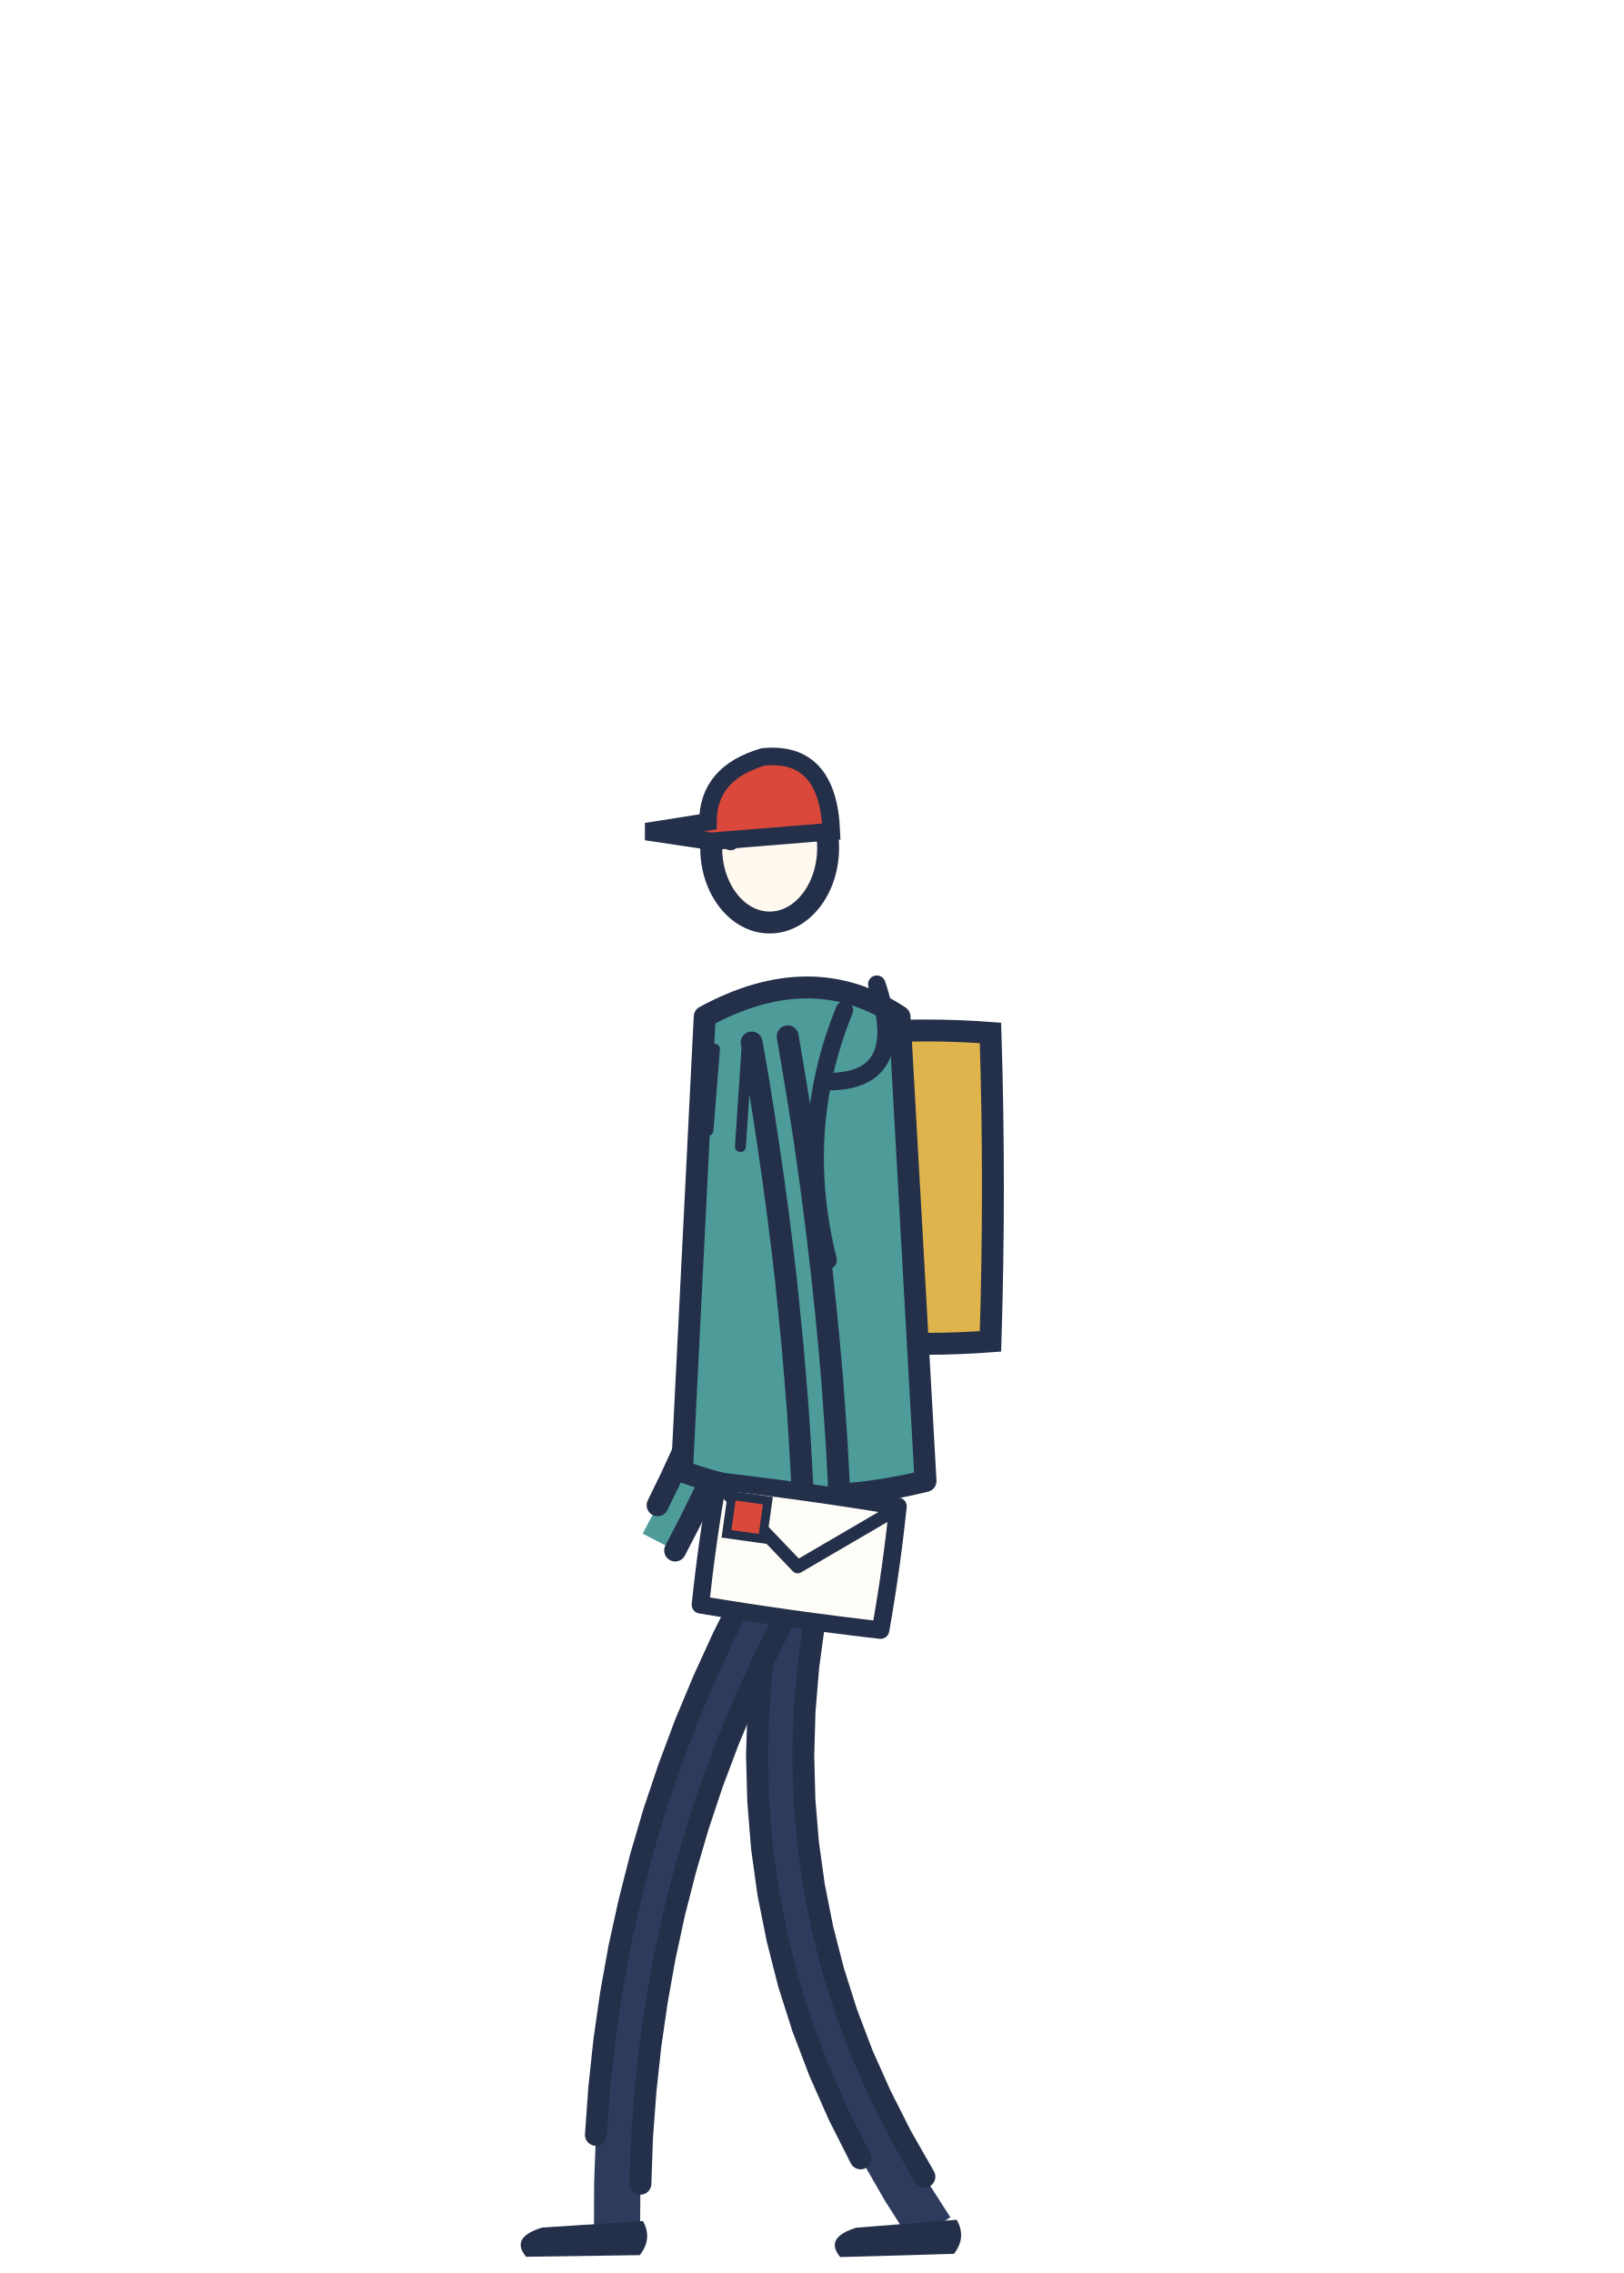
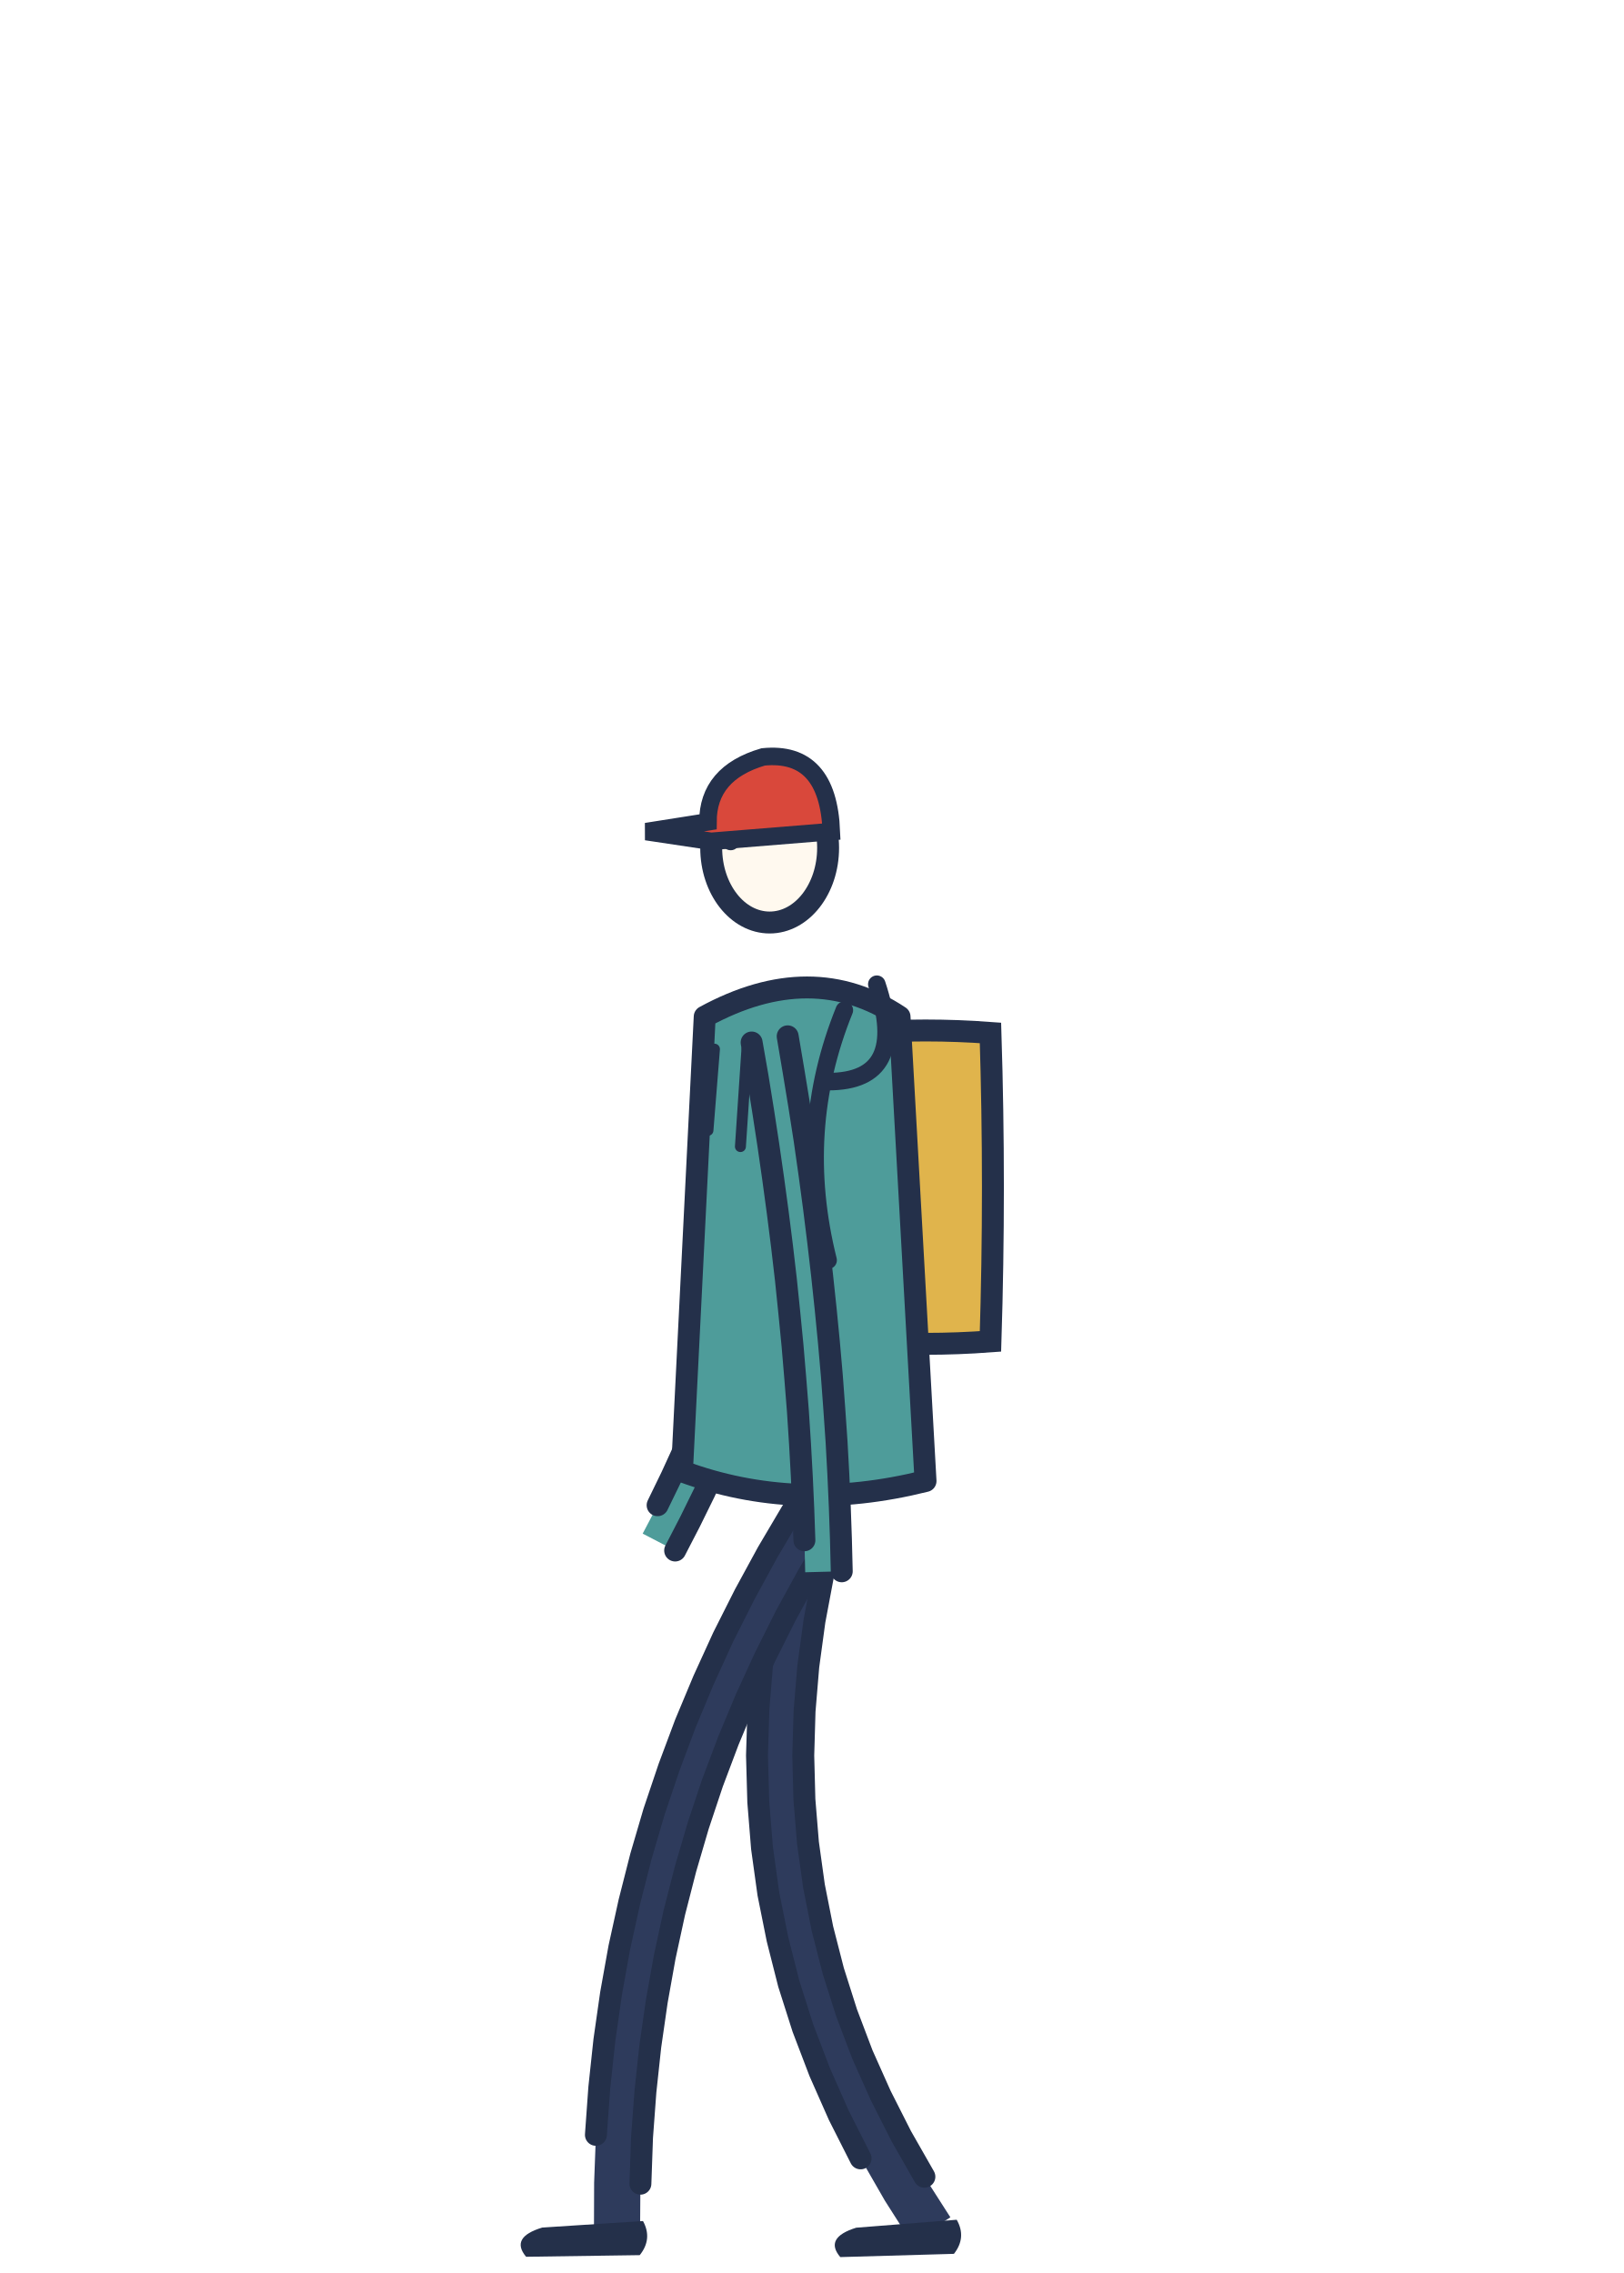
<svg xmlns="http://www.w3.org/2000/svg" width="80" height="112" viewBox="0 0 80 112">
  <g>
    <g transform="translate(40 112) scale(-0.80 0.80) translate(-40 -121)">
      <path d="M29.00 44.62 Q33.00 44.32 37.00 44.62 Q37.30 54.12 37.00 63.62 Q33.00 63.92 29.00 63.62 Q28.70 54.12 29.00 44.62Z" fill="#E0B44C" stroke="#24304A" stroke-width="1.35" />
      <g>
        <path fill="#4E9C9A" d="M38.88 44.75L39.14 46.92L39.45 49.08L39.80 51.20L40.19 53.31L40.63 55.38L41.12 57.43L41.64 59.46L42.22 61.46L42.84 63.43L43.50 65.38L44.21 67.30L44.96 69.19L45.76 71.06L46.61 72.91L47.50 74.72L48.42 76.50L50.42 75.46L49.50 73.71L48.64 71.94L47.82 70.15L47.04 68.34L46.31 66.49L45.62 64.62L44.98 62.73L44.37 60.81L43.81 58.86L43.30 56.89L42.83 54.89L42.40 52.86L42.01 50.81L41.67 48.74L41.37 46.63L41.12 44.49Z" />
        <path fill="none" stroke="#24304A" stroke-width="1.35" stroke-linecap="round" stroke-linejoin="round" d="M38.88 44.75L39.14 46.92L39.45 49.08L39.80 51.20L40.19 53.31L40.63 55.38L41.12 57.43L41.64 59.46L42.22 61.46L42.84 63.43L43.50 65.38L44.21 67.30L44.96 69.19L45.76 71.06L46.61 72.91L47.50 74.72L48.42 76.50" />
        <path fill="none" stroke="#24304A" stroke-width="1.35" stroke-linecap="round" stroke-linejoin="round" d="M41.12 44.49L41.37 46.63L41.67 48.74L42.01 50.81L42.40 52.86L42.83 54.89L43.30 56.89L43.81 58.86L44.37 60.81L44.98 62.73L45.62 64.62L46.31 66.49L47.04 68.34L47.82 70.15L48.64 71.94L49.50 73.71" />
      </g>
      <g>
        <path fill="#2E3B5C" d="M38.61 75.14L39.31 78.02L39.84 80.84L40.22 83.63L40.45 86.39L40.53 89.13L40.46 91.83L40.24 94.51L39.87 97.17L39.35 99.79L38.68 102.40L37.86 104.98L36.89 107.54L35.76 110.07L34.49 112.58L33.07 115.07L31.47 117.57L33.87 119.11L35.50 116.55L37.00 113.94L38.34 111.29L39.52 108.62L40.55 105.92L41.42 103.19L42.12 100.43L42.68 97.64L43.07 94.83L43.30 91.99L43.38 89.12L43.29 86.23L43.05 83.32L42.65 80.38L42.09 77.42L41.39 74.47Z" />
        <path fill="none" stroke="#24304A" stroke-width="1.35" stroke-linecap="round" stroke-linejoin="round" d="M38.61 75.14L39.31 78.02L39.84 80.84L40.22 83.63L40.45 86.39L40.53 89.13L40.46 91.83L40.24 94.51L39.87 97.17L39.35 99.79L38.68 102.40L37.86 104.98L36.89 107.54L35.76 110.07L34.49 112.58L33.07 115.07" />
        <path fill="none" stroke="#24304A" stroke-width="1.35" stroke-linecap="round" stroke-linejoin="round" d="M41.39 74.47L42.09 77.42L42.65 80.38L43.05 83.32L43.29 86.23L43.38 89.12L43.30 91.99L43.07 94.83L42.68 97.64L42.12 100.43L41.42 103.19L40.55 105.92L39.52 108.62L38.34 111.29L37.00 113.94" />
      </g>
      <path d="M31.08 117.72 L37.27 118.21 Q39.26 118.83 38.25 120.02 L31.25 119.82 Q30.46 118.81 31.08 117.72Z" fill="#24304A" />
      <g>
        <path fill="#2E3B5C" d="M38.77 75.53L40.25 78.03L41.62 80.53L42.89 83.07L44.06 85.62L45.14 88.21L46.12 90.81L47.00 93.45L47.78 96.11L48.47 98.80L49.06 101.52L49.55 104.26L49.95 107.03L50.25 109.82L50.46 112.65L50.56 115.50L50.58 118.41L53.42 118.39L53.41 115.44L53.30 112.49L53.09 109.57L52.78 106.67L52.37 103.80L51.86 100.96L51.24 98.14L50.53 95.35L49.72 92.59L48.80 89.86L47.79 87.16L46.67 84.48L45.46 81.83L44.14 79.21L42.73 76.62L41.23 74.08Z" />
        <path fill="none" stroke="#24304A" stroke-width="1.35" stroke-linecap="round" stroke-linejoin="round" d="M38.77 75.53L40.25 78.03L41.62 80.53L42.89 83.07L44.06 85.62L45.14 88.21L46.12 90.81L47.00 93.45L47.78 96.11L48.47 98.80L49.06 101.52L49.55 104.26L49.95 107.03L50.25 109.82L50.46 112.65L50.56 115.50" />
        <path fill="none" stroke="#24304A" stroke-width="1.35" stroke-linecap="round" stroke-linejoin="round" d="M41.23 74.08L42.73 76.62L44.14 79.21L45.46 81.83L46.67 84.48L47.79 87.16L48.80 89.86L49.72 92.59L50.53 95.35L51.24 98.14L51.86 100.96L52.37 103.80L52.78 106.67L53.09 109.57L53.30 112.49" />
      </g>
      <path d="M50.40 117.80 L56.60 118.20 Q58.60 118.80 57.60 120.00 L50.60 119.90 Q49.80 118.90 50.40 117.80Z" fill="#24304A" />
      <path d="M34.60 43.62 Q40.00 40.02 46.60 43.62 L48.00 71.62 Q41.00 74.22 33.00 72.22Z" fill="#4E9C9A" stroke="#24304A" stroke-width="1.35" stroke-linejoin="round" />
      <path d="M36.00 41.62 Q34.00 47.62 39.00 47.62" fill="none" stroke="#24304A" stroke-width="1.08" stroke-linecap="round" stroke-linejoin="round" />
      <path d="M44.00 45.62 l0.4 6 M46.00 45.62 l0.4 5" fill="none" stroke="#24304A" stroke-width="0.675" stroke-linecap="round" stroke-linejoin="round" />
      <path d="M38.00 43.22 Q41.00 50.62 39.00 58.62" fill="none" stroke="#24304A" stroke-width="1.08" stroke-linecap="round" stroke-linejoin="round" />
      <ellipse cx="42.60" cy="33.22" rx="3.6" ry="4.6" fill="#FFF9EF" stroke="#24304A" stroke-width="1.35" />
      <circle cx="45.00" cy="32.82" r="0.55" fill="#24304A" />
      <path d="M38.80 32.22 Q39.00 27.22 43.00 27.62 Q46.40 28.62 46.40 31.62 L50.20 32.22 L46.20 32.82Z" fill="#D9483B" stroke="#24304A" stroke-width="1.08" />
      <g>
        <path fill="#4E9C9A" d="M41.49 44.83L41.13 46.96L40.78 49.09L40.45 51.20L40.15 53.31L39.87 55.40L39.61 57.49L39.37 59.56L39.15 61.63L38.95 63.68L38.77 65.73L38.62 67.76L38.48 69.79L38.37 71.80L38.28 73.81L38.21 75.80L38.16 77.78L40.41 77.84L40.46 75.87L40.53 73.90L40.62 71.92L40.73 69.93L40.86 67.92L41.02 65.91L41.19 63.89L41.39 61.85L41.60 59.81L41.84 57.75L42.10 55.69L42.38 53.62L42.68 51.53L43.00 49.44L43.34 47.33L43.71 45.21Z" />
        <path fill="none" stroke="#24304A" stroke-width="1.35" stroke-linecap="round" stroke-linejoin="round" d="M41.49 44.83L41.13 46.96L40.78 49.09L40.45 51.20L40.15 53.31L39.87 55.40L39.61 57.49L39.37 59.56L39.15 61.63L38.95 63.68L38.77 65.73L38.62 67.76L38.48 69.79L38.37 71.80L38.28 73.81L38.21 75.80L38.16 77.78" />
        <path fill="none" stroke="#24304A" stroke-width="1.35" stroke-linecap="round" stroke-linejoin="round" d="M43.71 45.21L43.34 47.33L43.00 49.44L42.68 51.53L42.38 53.62L42.10 55.69L41.84 57.75L41.60 59.81L41.39 61.85L41.19 63.89L41.02 65.91L40.86 67.92L40.73 69.93L40.62 71.92L40.53 73.90L40.46 75.87" />
      </g>
-       <g transform="translate(40.78 76.81) rotate(-8.00) scale(0.70)">
-         <path d="M-8.00 -5.50 Q0.00 -5.70 8.00 -5.50 Q8.20 0.00 8.00 5.50 Q0.00 5.70 -8.00 5.50 Q-8.20 0.00 -8.00 -5.50Z" fill="#FFFDF7" stroke="#24304A" stroke-width="1.543" stroke-linejoin="round" stroke-linecap="round" />
-         <path d="M-7.6 -5 L0 1 L7.6 -5" fill="none" stroke="#24304A" stroke-width="1.157" stroke-linecap="round" stroke-linejoin="round" />
-         <rect x="3.4" y="-4.4" width="3.2" height="3.4" fill="#D9483B" stroke="#24304A" stroke-width="0.771" />
-       </g>
    </g>
  </g>
</svg>
